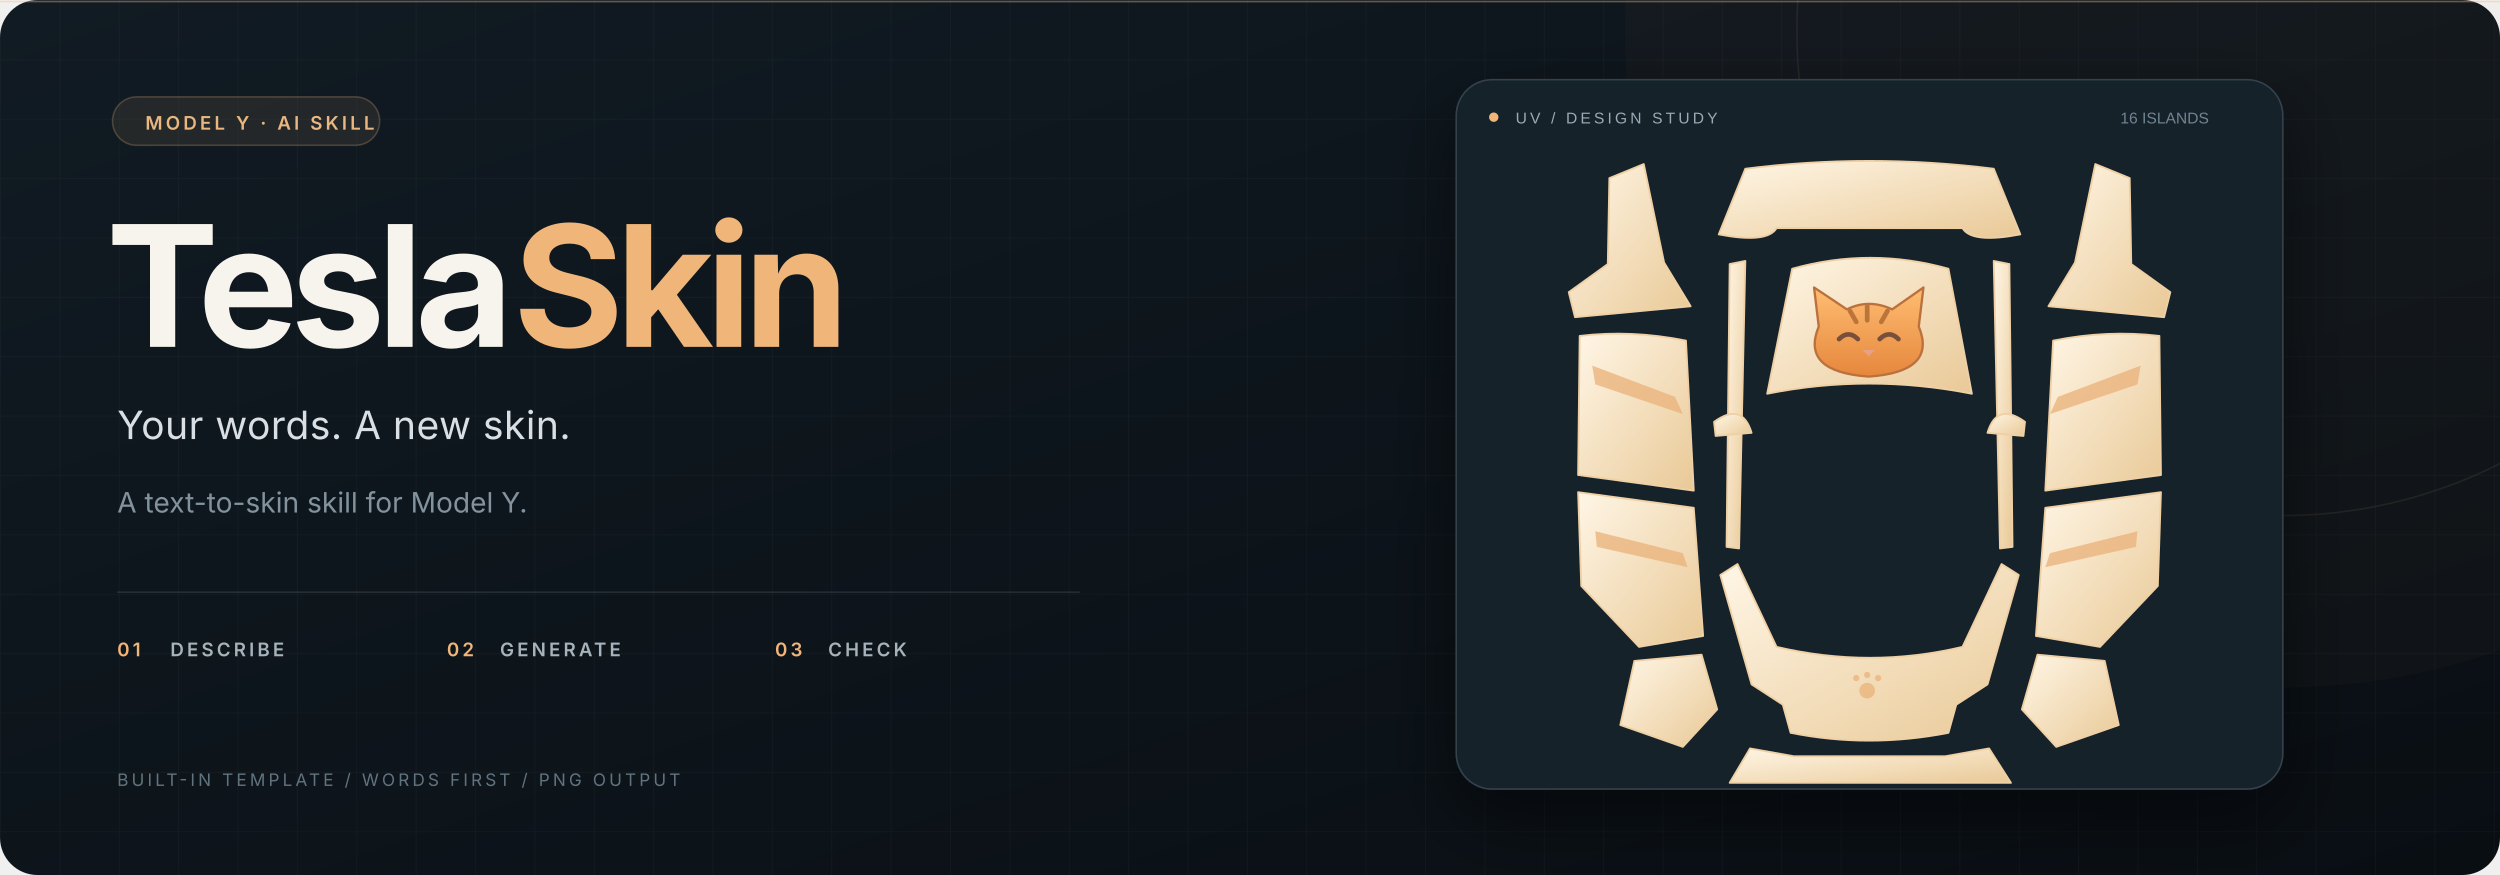
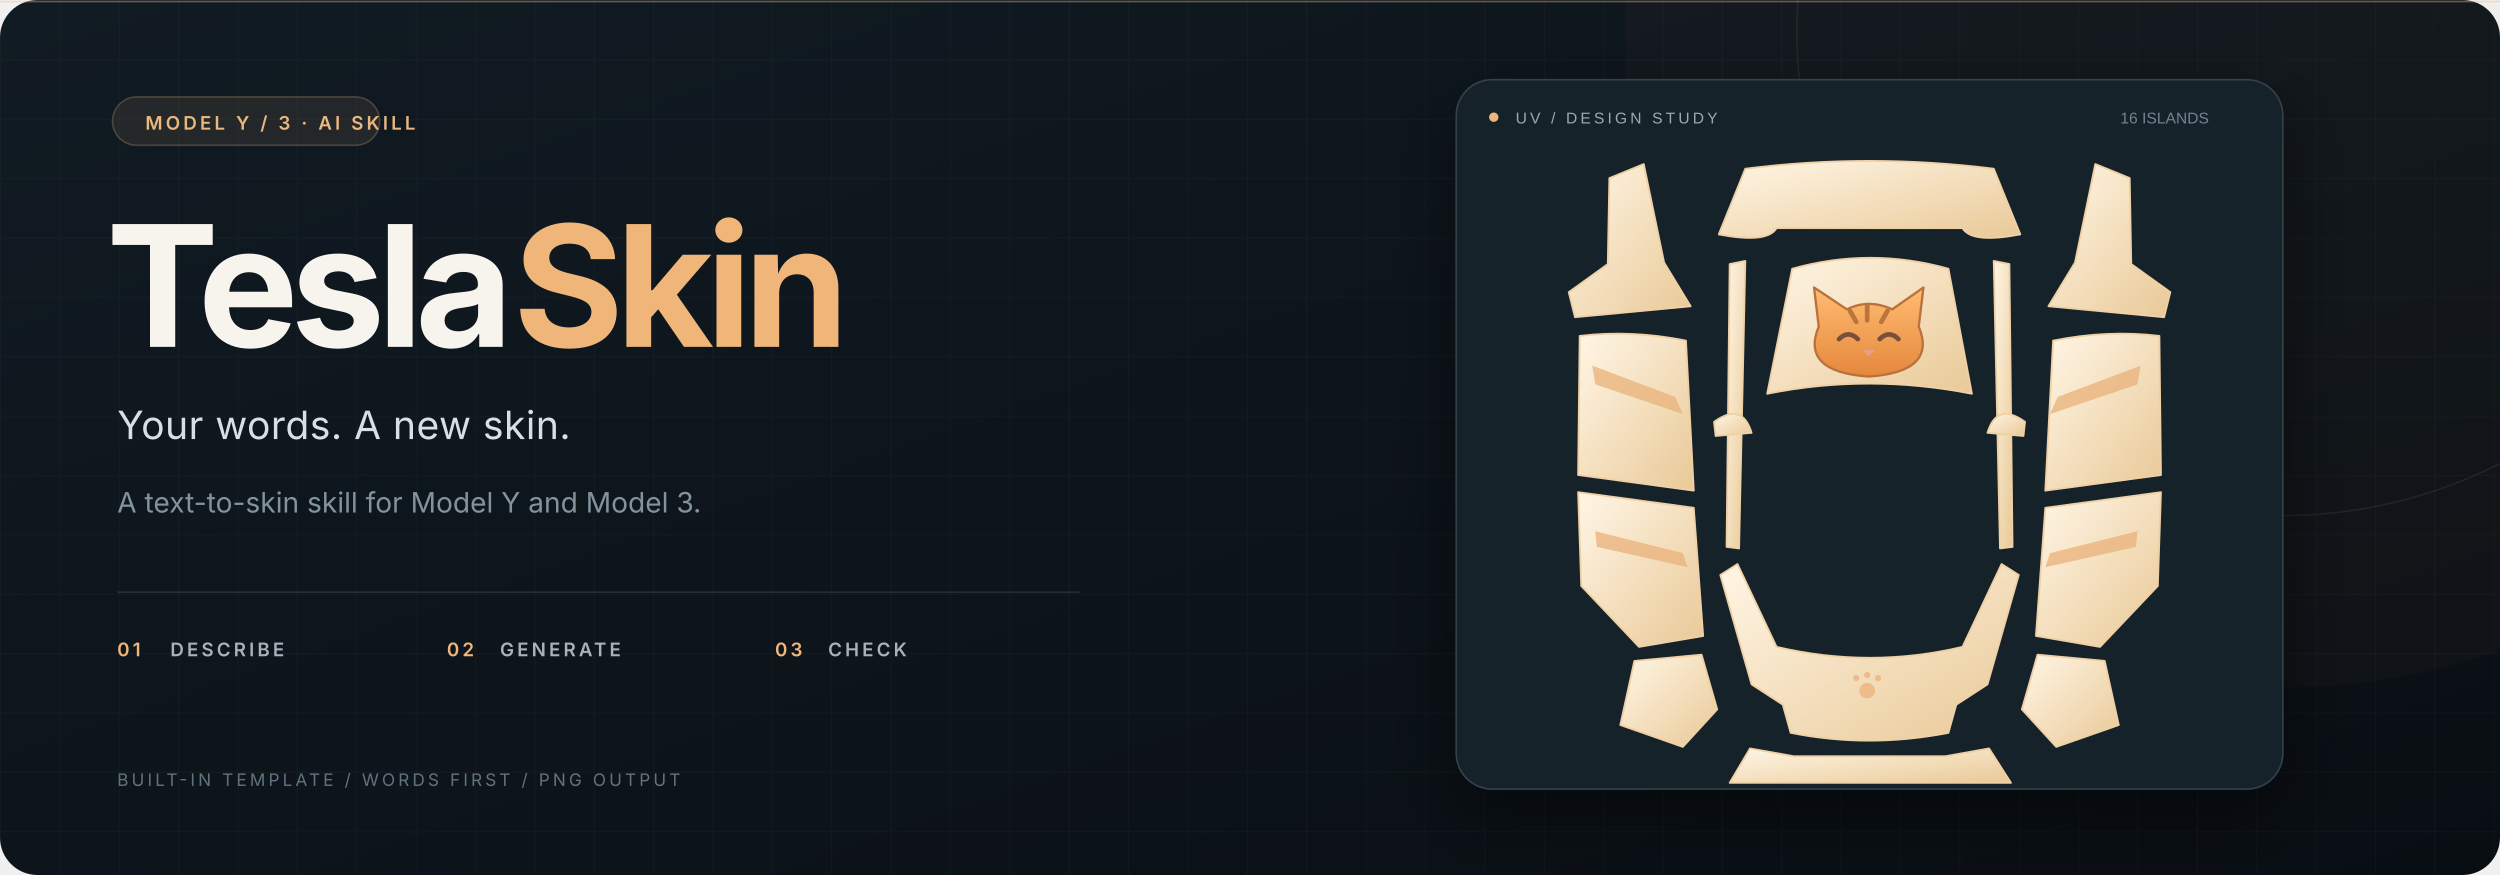
<svg xmlns="http://www.w3.org/2000/svg" width="1600" height="560" viewBox="0 0 1600 560" role="img" aria-labelledby="title desc">
  <defs>
    <linearGradient id="bg" x2="1" y2="1">
      <stop stop-color="#111b23" />
      <stop offset="1" stop-color="#090e13" />
    </linearGradient>
    <linearGradient id="cream" x2="1" y2="1">
      <stop stop-color="#fff6e6" />
      <stop offset="1" stop-color="#e9c997" />
    </linearGradient>
    <linearGradient id="orange" x2="0" y2="1">
      <stop stop-color="#ffbd72" />
      <stop offset="1" stop-color="#e5873c" />
    </linearGradient>
    <pattern id="grid" width="38" height="38" patternUnits="userSpaceOnUse">
      <path d="M38 0H0V38" fill="none" stroke="#fff" stroke-opacity=".035" />
    </pattern>
    <filter id="shadow" x="-.4" y="-.2" width="1.8" height="1.5">
      <feDropShadow dx="0" dy="18" stdDeviation="23" flood-color="#000" flood-opacity=".5" />
    </filter>
  </defs>
  <rect width="1600" height="560" rx="24" fill="url(#bg)" />
  <rect width="1600" height="560" rx="24" fill="url(#grid)" />
  <path d="M0 1H1600" stroke="#f5b979" stroke-opacity=".4" />
  <circle cx="1460" cy="20" r="420" fill="#f9b974" opacity=".025" />
  <circle cx="1460" cy="20" r="310" fill="none" stroke="#e1b27c" stroke-opacity=".09" />
  <g font-family="Inter,Segoe UI,Arial,sans-serif">
    <rect x="72" y="62" width="171" height="31" rx="15.5" fill="#e9b77f" fill-opacity=".09" stroke="#e9b77f" stroke-opacity=".25" />
-     <text x="93" y="83" fill="#e9b77f" font-size="12" font-weight="600" letter-spacing="2">MODEL Y · AI SKILL</text>
+     <text x="93" y="83" fill="#e9b77f" font-size="12" font-weight="600" letter-spacing="2">MODEL Y / 3 · AI SKILL</text>
    <text x="68" y="222" fill="#f7f3ed" font-size="108" font-weight="700" letter-spacing="-5">Tesla<tspan fill="#efb579">Skin</tspan>
    </text>
    <text x="75" y="281" fill="#d9dfe3" font-size="25" letter-spacing=".3">Your words. A new skin.</text>
-     <text x="75" y="328" fill="#82939e" font-size="18">A text-to-skin skill for Model Y.</text>
+     <text x="75" y="328" fill="#82939e" font-size="18">A text-to-skin skill for Model Y and Model 3.</text>
    <path d="M75 379H691" stroke="#b0bbc4" stroke-opacity=".15" />
    <g font-size="12" letter-spacing="2" font-weight="600">
      <text x="75" y="420" fill="#efb579">01</text>
      <text x="109" y="420" fill="#a7b3bb">DESCRIBE</text>
      <text x="286" y="420" fill="#efb579">02</text>
      <text x="320" y="420" fill="#a7b3bb">GENERATE</text>
      <text x="496" y="420" fill="#efb579">03</text>
      <text x="530" y="420" fill="#a7b3bb">CHECK</text>
    </g>
    <text x="75" y="503" fill="#61737f" font-size="11" letter-spacing="2">BUILT-IN TEMPLATE / WORDS FIRST / PNG OUTPUT</text>
  </g>
  <g transform="translate(932 51)" filter="url(#shadow)">
    <rect width="529" height="454" rx="23" fill="#15212b" stroke="#35424b" />
    <circle cx="24" cy="24" r="3" fill="#efb579" />
    <text x="38" y="28" fill="#9aabb6" font-family="Segoe UI,Arial,sans-serif" font-size="10" letter-spacing="2">UV / DESIGN STUDY</text>
    <text x="425" y="28" fill="#718590" font-family="Segoe UI,Arial,sans-serif" font-size="10">16 ISLANDS</text>
    <g transform="translate(72 52)" stroke="#efd0a4" stroke-width="1.2" stroke-linejoin="round">
      <path d="M113 5Q192-5 272 5L289 47Q258 53 252 43H133Q127 53 96 47Z" fill="url(#cream)" />
      <path d="M26 11L48 2 61 65 78 93 4 100 0 84 25 66Z" fill="url(#cream)" />
      <path d="M359 11L337 2 324 65 307 93 381 100 385 84 360 66Z" fill="url(#cream)" />
      <path d="M143 69Q193 55 243 69L258 149Q192 136 127 149Z" fill="url(#cream)" />
      <path d="M7 112Q40 108 75 115L80 211 6 201Z" fill="url(#cream)" />
      <path d="M378 112Q345 108 310 115L305 211 379 201Z" fill="url(#cream)" />
      <path d="M6 212L80 222 86 304 45 311 8 272Z" fill="url(#cream)" />
      <path d="M379 212L305 222 299 304 340 311 377 272Z" fill="url(#cream)" />
      <path d="M42 320L85 316 95 351 73 375 33 361Z" fill="url(#cream)" />
      <path d="M343 320L300 316 290 351 312 375 352 361Z" fill="url(#cream)" />
      <path d="M103 66L113 64 109 248 101 247Z" fill="url(#cream)" />
      <path d="M282 66L272 64 276 248 284 247Z" fill="url(#cream)" />
      <path d="M93 167Q111 154 117 174L94 176Z" fill="url(#cream)" />
      <path d="M292 167Q274 154 268 174L291 176Z" fill="url(#cream)" />
      <path d="M108 258L133 311Q193 325 252 311L277 258 288 265 268 335 248 348 243 366Q192 376 142 366L137 348 117 335 97 265Z" fill="url(#cream)" />
      <path d="M116 376L144 381H241L269 376 283 398H103Z" fill="url(#cream)" />
    </g>
    <g transform="translate(264 160)" fill="url(#orange)" stroke="#ba713c" stroke-width="1.5" stroke-linejoin="round">
      <path d="M-32-2L-35-27-14-13Q0-20 15-13L35-27 32-2Q44 27 0 30Q-44 27-32-2Z" />
      <path d="M-19 6Q-13 0-7 6M7 6Q13 0 19 6" stroke="#78503a" fill="none" stroke-width="3" stroke-linecap="round" />
      <path d="M-4 13H4L0 17Z" fill="#e7a18a" stroke="none" />
      <path d="M-1-15V-6M-12-12L-8-5M12-12L8-5" stroke="#bb753a" stroke-width="3" stroke-linecap="round" />
    </g>
    <g fill="#eab17a" opacity=".75">
      <path d="M87 183L140 203 145 214 89 195ZM438 183L385 203 380 214 436 195Z" />
      <path d="M89 289L145 303 148 312 90 299ZM436 289L380 303 377 312 435 299Z" />
      <circle cx="263" cy="391" r="5" />
      <circle cx="256" cy="383" r="2" />
      <circle cx="263" cy="381" r="2" />
      <circle cx="270" cy="383" r="2" />
    </g>
  </g>
</svg>
